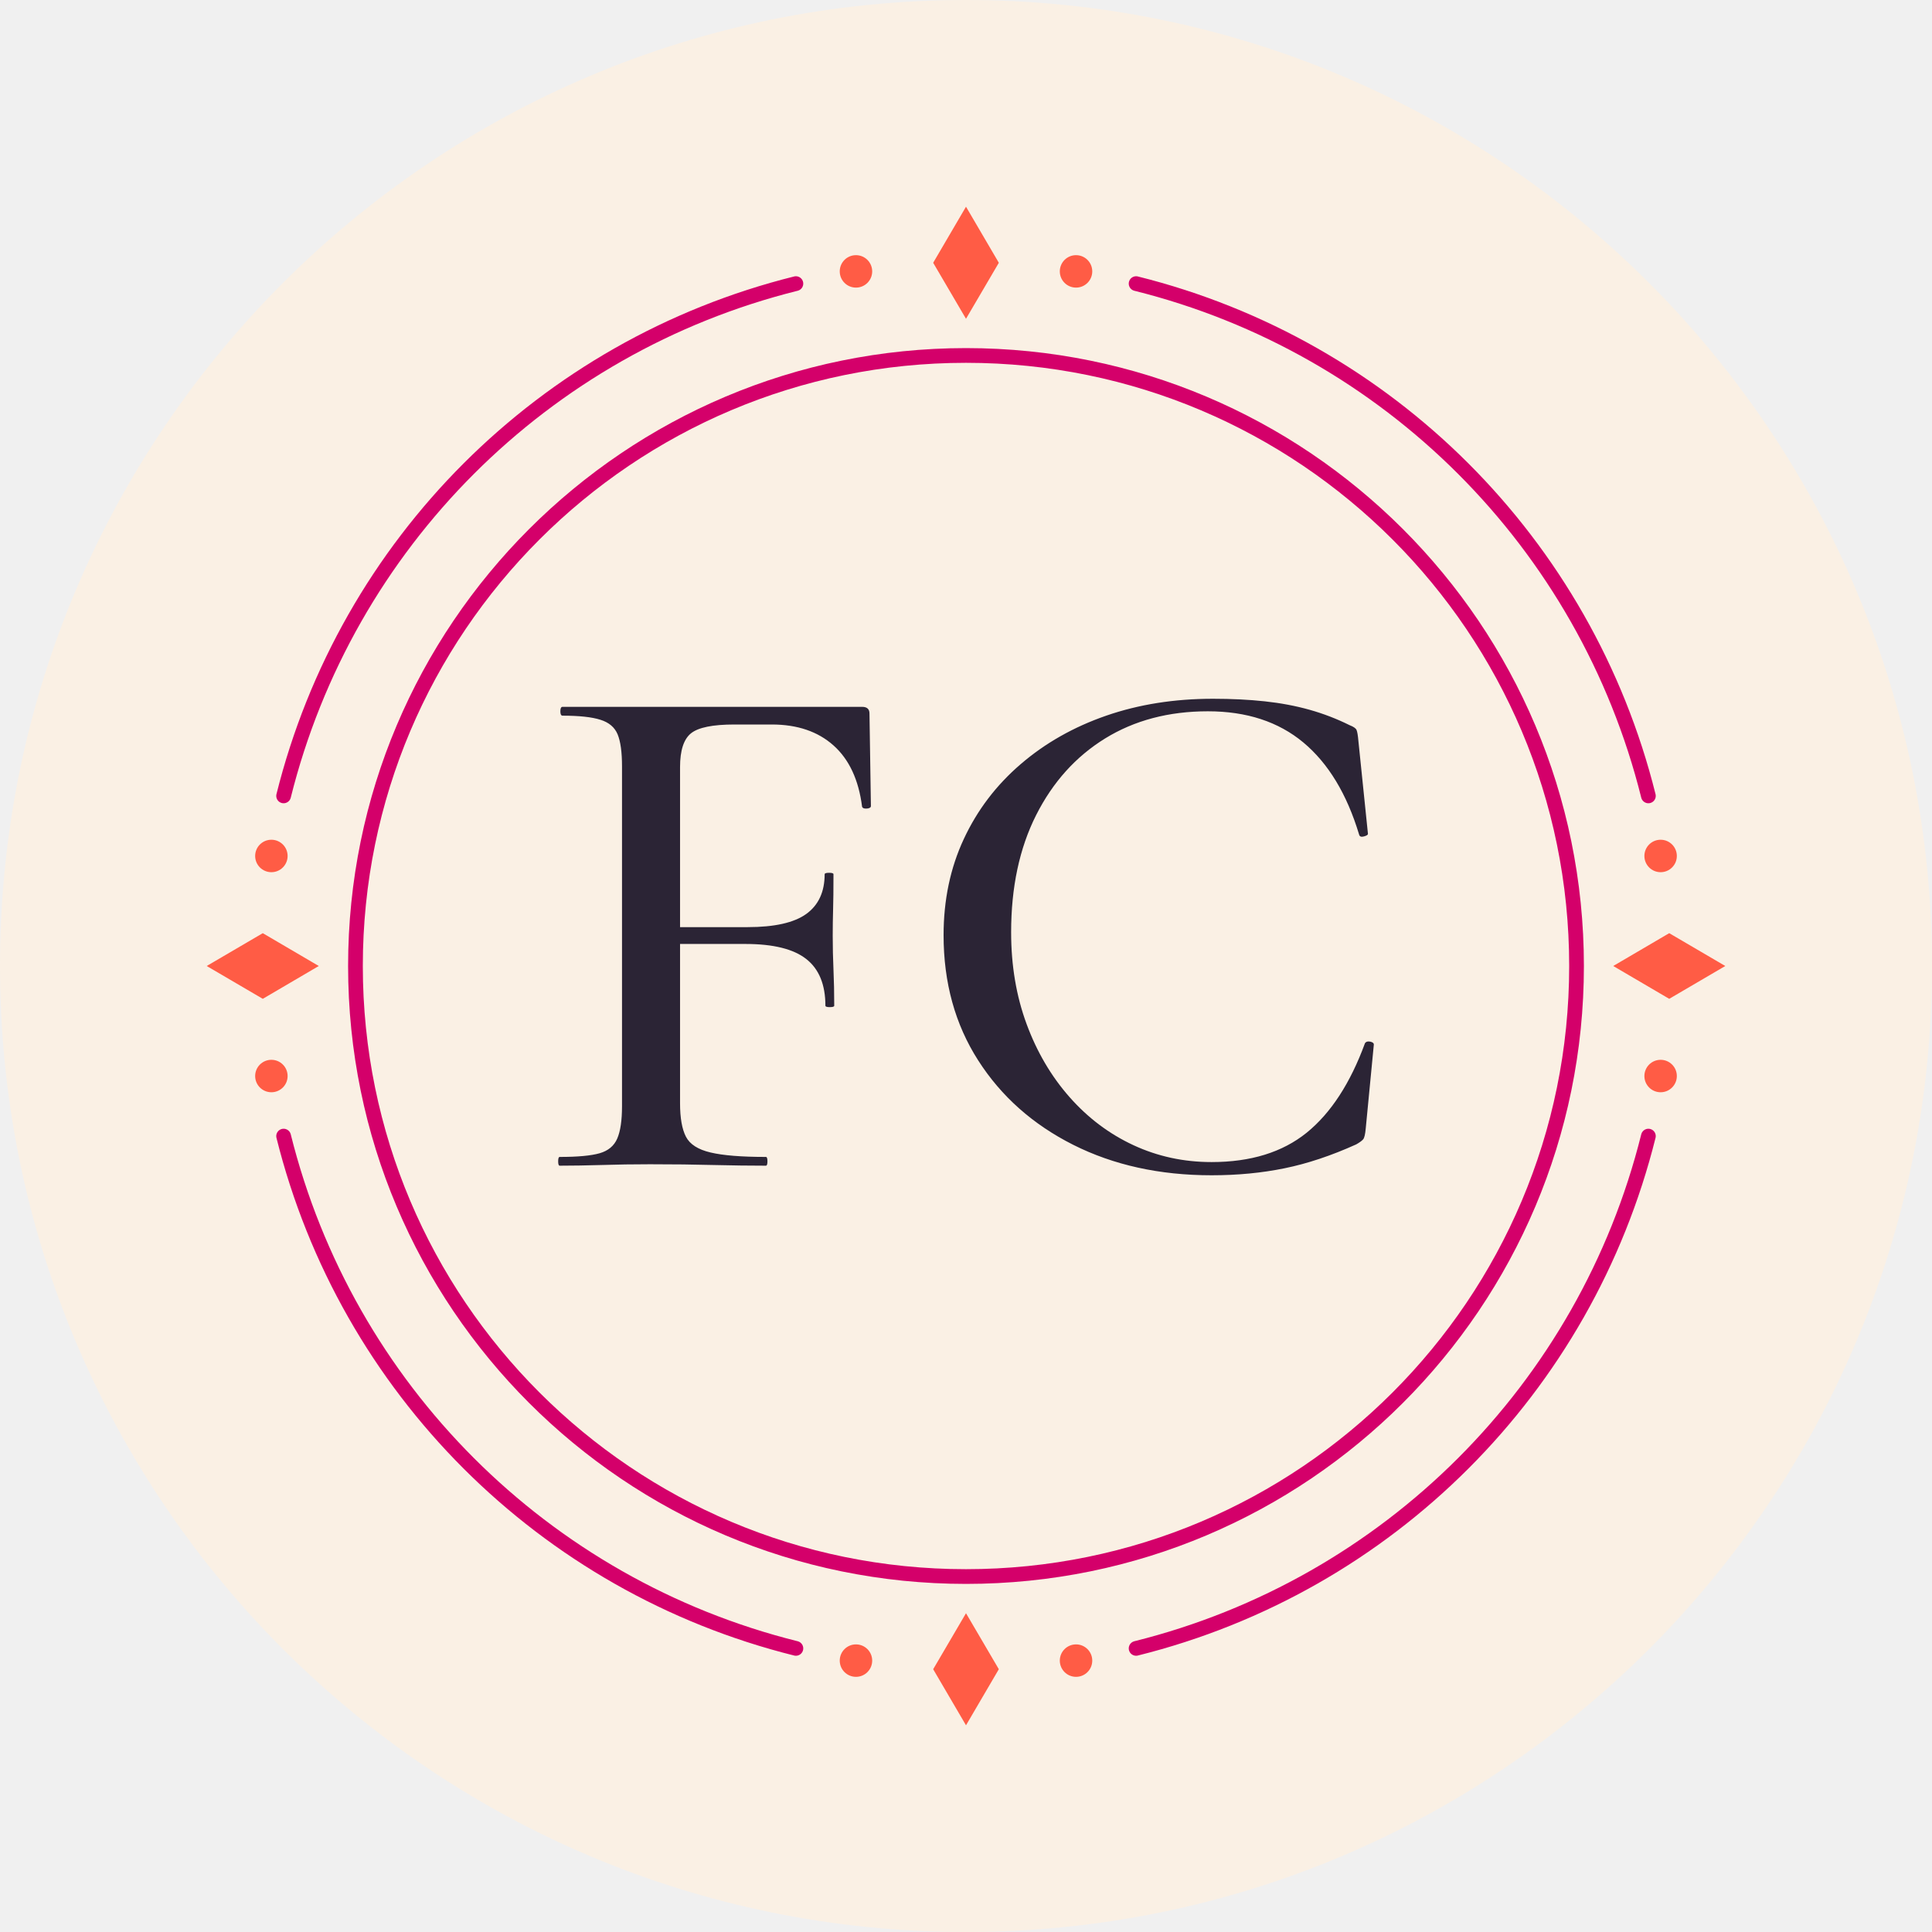
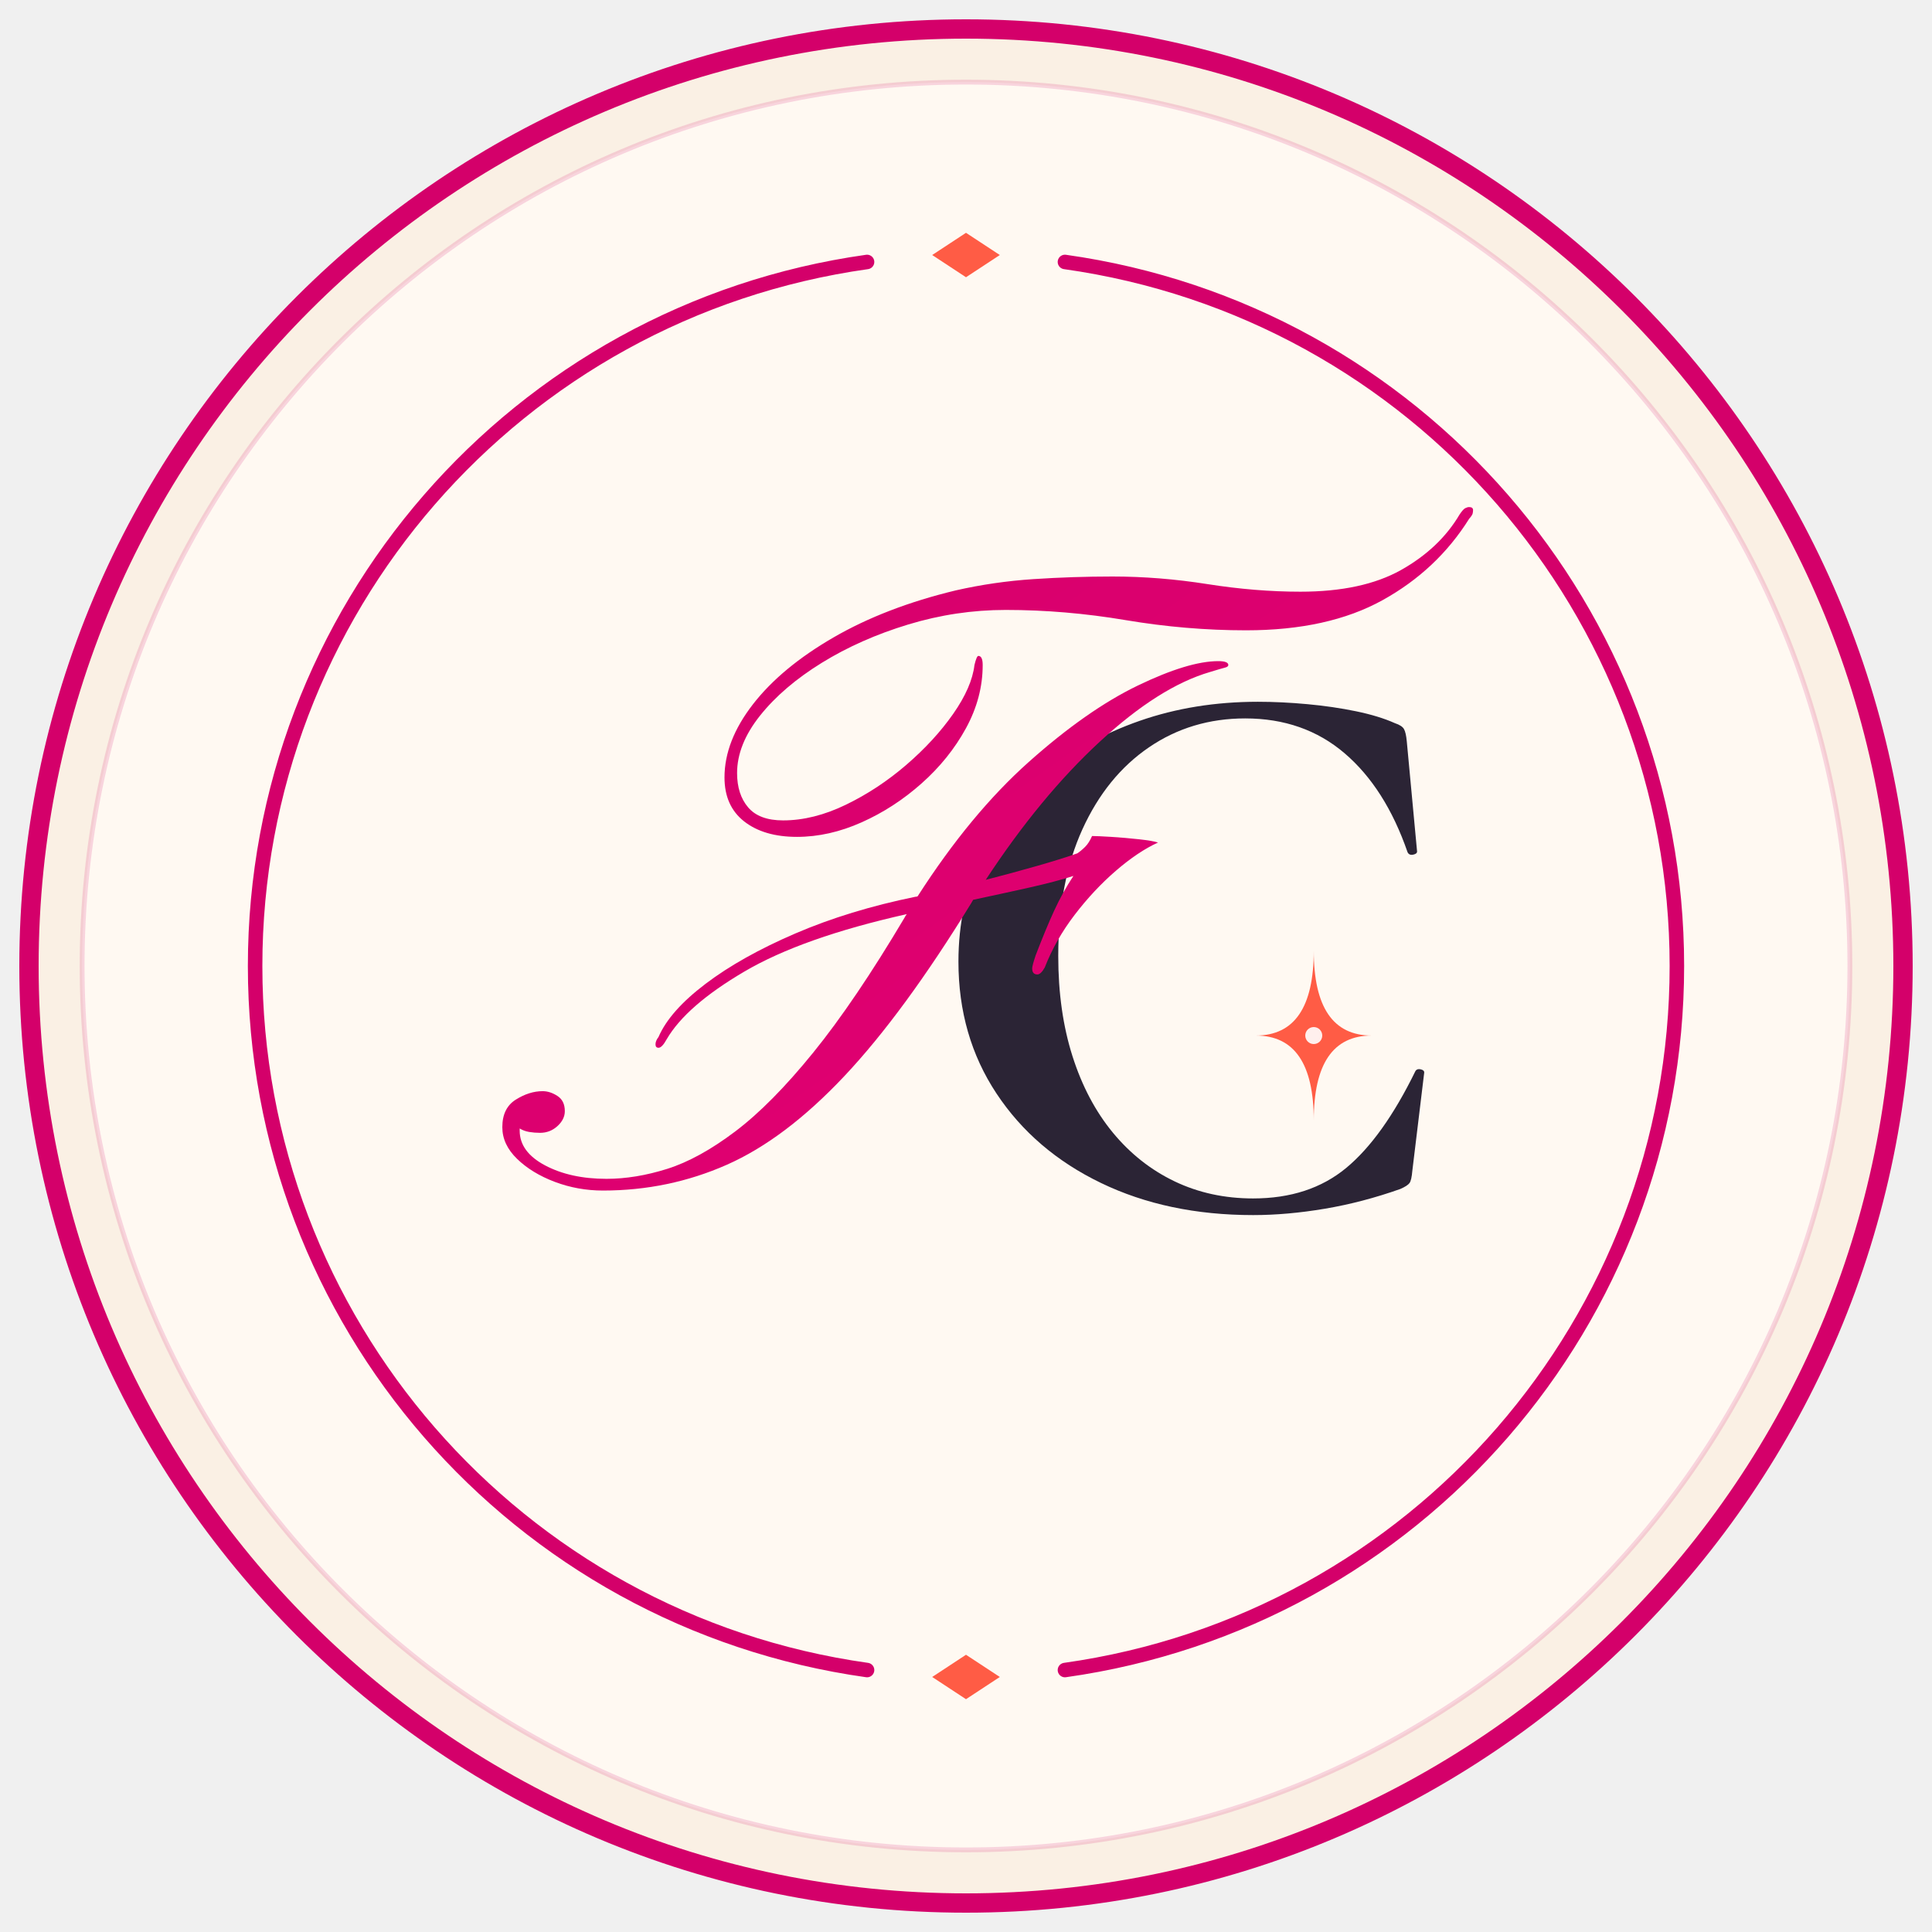
- <svg xmlns="http://www.w3.org/2000/svg" viewBox="0 0 256 256" width="256" height="256">
-   <circle cx="128" cy="128" r="128" fill="#FAF0E4" />
-   <circle cx="128" cy="128" r="80.90" fill="none" stroke="#D4006A" stroke-width="1.95" />
-   <path d="M 218.42 150.54 A 93.18 93.18 0 0 1 150.54 218.42" fill="none" stroke="#D4006A" stroke-width="1.95" stroke-linecap="round" />
-   <path d="M 105.46 218.42 A 93.18 93.18 0 0 1 37.58 150.54" fill="none" stroke="#D4006A" stroke-width="1.95" stroke-linecap="round" />
-   <path d="M 37.58 105.46 A 93.18 93.18 0 0 1 105.46 37.58" fill="none" stroke="#D4006A" stroke-width="1.95" stroke-linecap="round" />
-   <path d="M 150.54 37.58 A 93.18 93.18 0 0 1 218.42 105.46" fill="none" stroke="#D4006A" stroke-width="1.95" stroke-linecap="round" />
-   <polygon points="228.61,128.00 221.18,132.35 213.76,128.00 221.18,123.65" fill="#FF5C45" />
-   <circle cx="220.04" cy="113.42" r="2.15" fill="#FF5C45" />
-   <circle cx="220.04" cy="142.58" r="2.15" fill="#FF5C45" />
-   <polygon points="128.00,228.61 123.65,221.18 128.00,213.76 132.35,221.18" fill="#FF5C45" />
-   <circle cx="142.58" cy="220.04" r="2.15" fill="#FF5C45" />
-   <circle cx="113.42" cy="220.04" r="2.15" fill="#FF5C45" />
-   <polygon points="27.39,128.00 34.82,123.65 42.24,128.00 34.82,132.35" fill="#FF5C45" />
-   <circle cx="35.96" cy="142.58" r="2.15" fill="#FF5C45" />
-   <circle cx="35.96" cy="113.42" r="2.15" fill="#FF5C45" />
-   <polygon points="128.00,27.39 132.35,34.82 128.00,42.24 123.65,34.82" fill="#FF5C45" />
-   <circle cx="113.42" cy="35.96" r="2.15" fill="#FF5C45" />
-   <circle cx="142.58" cy="35.96" r="2.15" fill="#FF5C45" />
-   <path d="M74.16 154.46Q73.96 154.46 73.96 153.88Q73.96 153.30 74.16 153.30Q77.75 153.30 79.46 152.81Q81.16 152.32 81.79 150.86Q82.42 149.40 82.42 146.58L82.42 101.54Q82.42 98.72 81.84 97.31Q81.26 95.90 79.55 95.37Q77.85 94.83 74.54 94.83Q74.25 94.83 74.25 94.25Q74.25 93.66 74.54 93.66L114.23 93.66Q115.21 93.66 115.21 94.54L115.40 106.80Q115.40 107.09 114.87 107.14Q114.33 107.18 114.23 106.89Q113.55 101.54 110.44 98.77Q107.33 96 102.27 96L97.31 96Q93.03 96 91.57 97.16Q90.11 98.33 90.11 101.64L90.11 146.19Q90.11 149.11 90.89 150.62Q91.67 152.13 94.15 152.71Q96.63 153.30 101.49 153.30Q101.69 153.30 101.69 153.88Q101.69 154.46 101.49 154.46Q98.28 154.46 94.54 154.37Q90.79 154.27 86.12 154.27Q82.81 154.27 79.70 154.37Q76.59 154.46 74.16 154.46M109.37 133.26Q109.37 129.07 106.84 127.08Q104.31 125.08 98.77 125.08L86.41 125.08L86.41 122.85L99.06 122.85Q104.41 122.85 106.84 121.10Q109.27 119.34 109.27 115.84Q109.27 115.65 109.86 115.65Q110.44 115.65 110.44 115.84Q110.44 118.86 110.39 120.51Q110.34 122.17 110.34 124.01Q110.34 126.25 110.44 128.49Q110.54 130.73 110.54 133.26Q110.54 133.45 109.95 133.45Q109.37 133.45 109.37 133.26M160.73 92.59Q164.43 92.59 167.59 92.93Q170.75 93.27 173.53 94.05Q176.30 94.83 178.83 96.09Q179.61 96.39 179.75 96.73Q179.90 97.07 180 98.23L181.26 110.49Q181.26 110.69 180.73 110.83Q180.19 110.98 180.09 110.59Q177.66 102.52 172.70 98.38Q167.74 94.25 160.05 94.25Q152.27 94.25 146.43 97.85Q140.60 101.45 137.29 108.01Q133.98 114.58 133.98 123.53Q133.98 130.14 136.03 135.69Q138.07 141.23 141.72 145.37Q145.36 149.50 150.18 151.74Q155 153.98 160.54 153.98Q168.32 153.98 173.14 150.09Q177.95 146.19 180.87 138.22Q181.07 137.93 181.55 138.02Q182.04 138.12 182.04 138.41L180.97 149.50Q180.87 150.67 180.63 150.96Q180.39 151.25 179.70 151.64Q174.74 153.88 170.22 154.80Q165.70 155.73 160.54 155.73Q150.23 155.73 142.20 151.69Q134.18 147.65 129.61 140.50Q125.03 133.35 125.03 123.92Q125.03 116.91 127.71 111.17Q130.38 105.43 135.25 101.25Q140.11 97.07 146.58 94.83Q153.05 92.59 160.73 92.59" fill="#2B2435" />
+ <svg xmlns="http://www.w3.org/2000/svg" viewBox="0 0 800 800" width="800" height="800">
+   <defs>
+     <linearGradient id="gradF3" x1="0%" y1="0%" x2="100%" y2="100%">
+       <stop offset="0%" stop-color="#D4006A" />
+       <stop offset="100%" stop-color="#E60074" />
+     </linearGradient>
+   </defs>
+   <circle cx="400" cy="400" r="388" fill="#FAF0E4" stroke="#D4006A" stroke-width="8" />
+   <circle cx="400" cy="400" r="366" fill="#FFF9F2" stroke="rgba(212,0,106,0.15)" stroke-width="2" />
+   <path d="M 359.03 691.53 A 294.40 294.40 0 0 1 359.03 108.47" fill="none" stroke="#D4006A" stroke-width="6" stroke-linecap="round" />
+   <path d="M 440.97 108.47 A 294.40 294.40 0 0 1 440.97 691.53" fill="none" stroke="#D4006A" stroke-width="6" stroke-linecap="round" />
+   <polygon points="414.00,105.60 400.00,114.80 386.00,105.60 400.00,96.40" fill="#FF5C45" />
+   <polygon points="414.00,694.40 400.00,703.60 386.00,694.40 400.00,685.20" fill="#FF5C45" />
+   <path d="M520.86 290.59Q530.70 290.59 541.36 291.58Q552.02 292.56 561.53 294.53Q571.04 296.50 577.60 299.45Q580.55 300.43 581.37 301.91Q582.19 303.38 582.52 306.99L586.78 352.58Q586.78 353.57 585.14 353.90Q583.50 354.22 582.85 352.91Q573.66 326.34 556.77 311.91Q539.88 297.48 515.61 297.48Q493.30 297.48 475.76 309.45Q458.21 321.42 448.20 343.40Q438.20 365.38 438.20 395.88Q438.20 418.84 444.10 437.37Q450.01 455.90 460.83 469.02Q471.66 482.14 486.42 489.20Q501.18 496.25 518.89 496.25Q542.18 496.25 557.43 483.62Q572.68 470.99 586.13 443.44Q586.78 442.46 588.26 442.78Q589.74 443.11 589.74 444.10L584.82 484.77Q584.49 488.70 583.67 489.85Q582.85 491 579.90 492.31Q564.15 497.89 548.57 500.51Q532.99 503.14 518.89 503.14Q483.46 503.14 455.91 489.85Q428.36 476.57 412.62 452.79Q396.87 429.01 396.87 398.18Q396.87 374.56 406.22 354.72Q415.57 334.87 432.46 320.60Q449.35 306.34 471.98 298.46Q494.62 290.59 520.86 290.59" fill="#2B2435" />
+   <path d="M330.01 346.53Q316.35 346.53 308.18 340.16Q300 333.78 300 321.92Q300 306.82 311.77 291.64Q323.54 276.46 345.10 263.97Q366.66 251.48 395.77 244.47Q411.59 240.88 427.94 239.80Q444.29 238.72 460.64 238.72Q480.05 238.72 499.99 241.87Q519.94 245.01 538.45 245.01Q564.14 245.01 580.13 236.03Q596.13 227.04 604.39 213.03Q605.83 210.87 606.73 210.42Q607.63 209.97 608.34 209.97Q609.96 209.97 609.96 211.23Q609.96 211.95 609.78 212.67Q609.60 213.39 608.34 214.82Q595.05 236.03 572.50 248.51Q549.95 261 515.98 261Q491.19 261 466.12 256.78Q441.05 252.56 416.44 252.56Q395.95 252.56 376.10 258.58Q356.24 264.60 340.25 274.48Q324.26 284.36 314.73 296.31Q305.21 308.26 305.21 320.12Q305.21 328.93 309.79 334.32Q314.38 339.71 324.26 339.71Q336.84 339.71 350.22 333.24Q363.61 326.77 375.29 316.71Q386.97 306.64 394.70 295.59Q402.42 284.54 403.50 275.38Q404.40 271.60 405.12 271.60Q406.91 271.60 406.91 275.38Q406.91 288.85 400 301.52Q393.08 314.19 381.67 324.34Q370.26 334.50 356.78 340.51Q343.30 346.53 330.01 346.53M249.69 492.98Q239.27 492.98 229.74 489.39Q220.22 485.79 214.11 479.86Q208 473.93 208 466.75Q208 458.84 213.57 455.34Q219.14 451.83 224.71 451.83Q227.77 451.83 230.82 453.81Q233.88 455.78 233.88 460.10Q233.88 463.51 230.82 466.30Q227.77 469.08 223.63 469.08Q221.30 469.08 219.14 468.72Q216.98 468.36 215.19 467.28L215.19 468.18Q215.19 476.99 225.70 482.56Q236.21 488.13 251.13 488.13Q263.16 488.13 276.28 484Q289.40 479.86 304.40 468.54Q319.41 457.22 336.75 435.84Q354.09 414.46 374.57 379.96Q374.57 379.78 375.47 378.52Q332.16 388.22 308.18 402.33Q284.19 416.43 276.10 430.27Q274.13 433.86 272.69 433.86Q271.43 433.86 271.43 432.43Q271.43 430.99 272.69 429.37Q277.36 418.59 292.18 407.36Q307.01 396.13 329.38 386.51Q351.75 376.90 379.06 371.33Q379.60 371.33 379.96 371.15Q401.88 337.01 425.96 315.54Q450.04 294.07 471.06 283.91Q492.09 273.76 504.48 273.76Q508.62 273.76 508.62 275.38Q508.62 276.10 507.18 276.46Q505.74 276.82 501.07 278.25Q480.05 284.36 455.43 307.09Q430.81 329.82 408.17 364.32Q419.31 361.45 429.38 358.57Q439.44 355.70 446.09 353.36Q447.70 352.28 449.32 350.67Q450.94 349.05 452.20 346.18Q454.35 346.18 460.10 346.53Q465.85 346.89 471.60 347.52Q477.35 348.15 479.51 348.87Q471.24 352.64 462.08 360.55Q452.91 368.46 445.01 378.79Q437.10 389.12 432.61 400.62Q430.99 403.50 429.55 403.50Q427.40 403.50 427.40 400.98Q427.40 399.90 428.84 395.59Q432.97 384.81 436.47 377.17Q439.98 369.53 444.47 362.71Q437.28 365.04 426.05 367.56Q414.82 370.07 402.96 372.59L402.24 373.85Q374.21 419.49 349.68 445.54Q325.16 471.60 300.99 482.29Q276.82 492.98 249.69 492.98" fill="url(#gradF3)" />
+   <path d="M 544 393.60 Q 544 428.8 568.00 428.8 Q 544 428.8 544 464.00 Q 544 428.8 520.00 428.8 Q 544 428.8 544 393.60 Z" fill="#FF5C45" />
+   <circle cx="544" cy="428.8" r="3.52" fill="#FFF" opacity="0.9" />
</svg>
